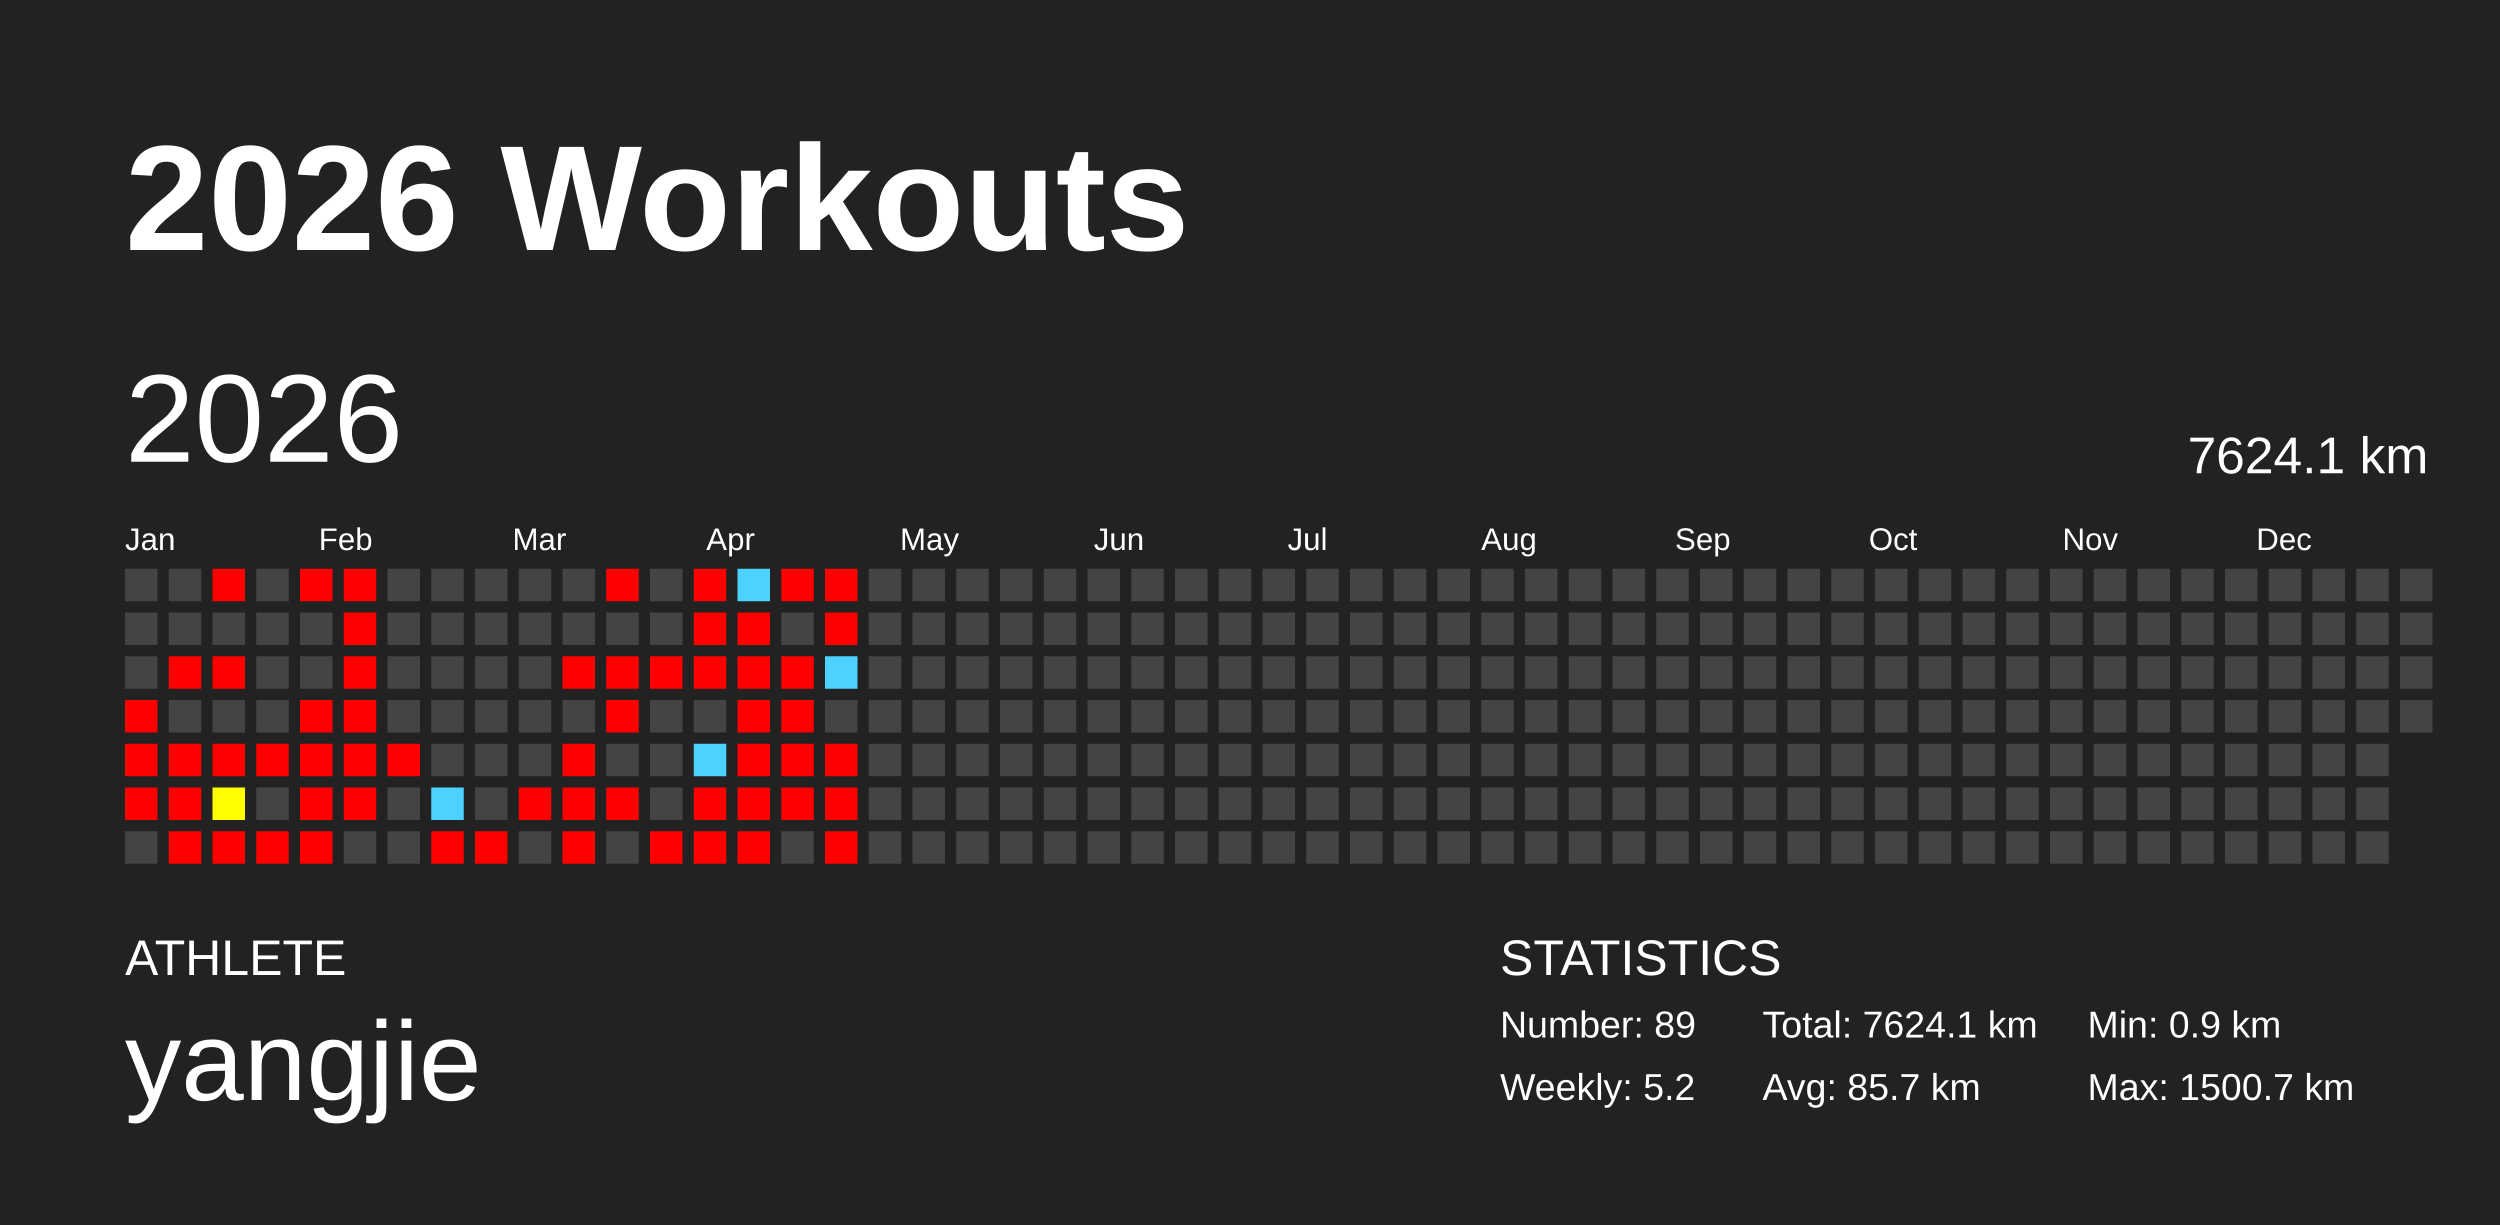
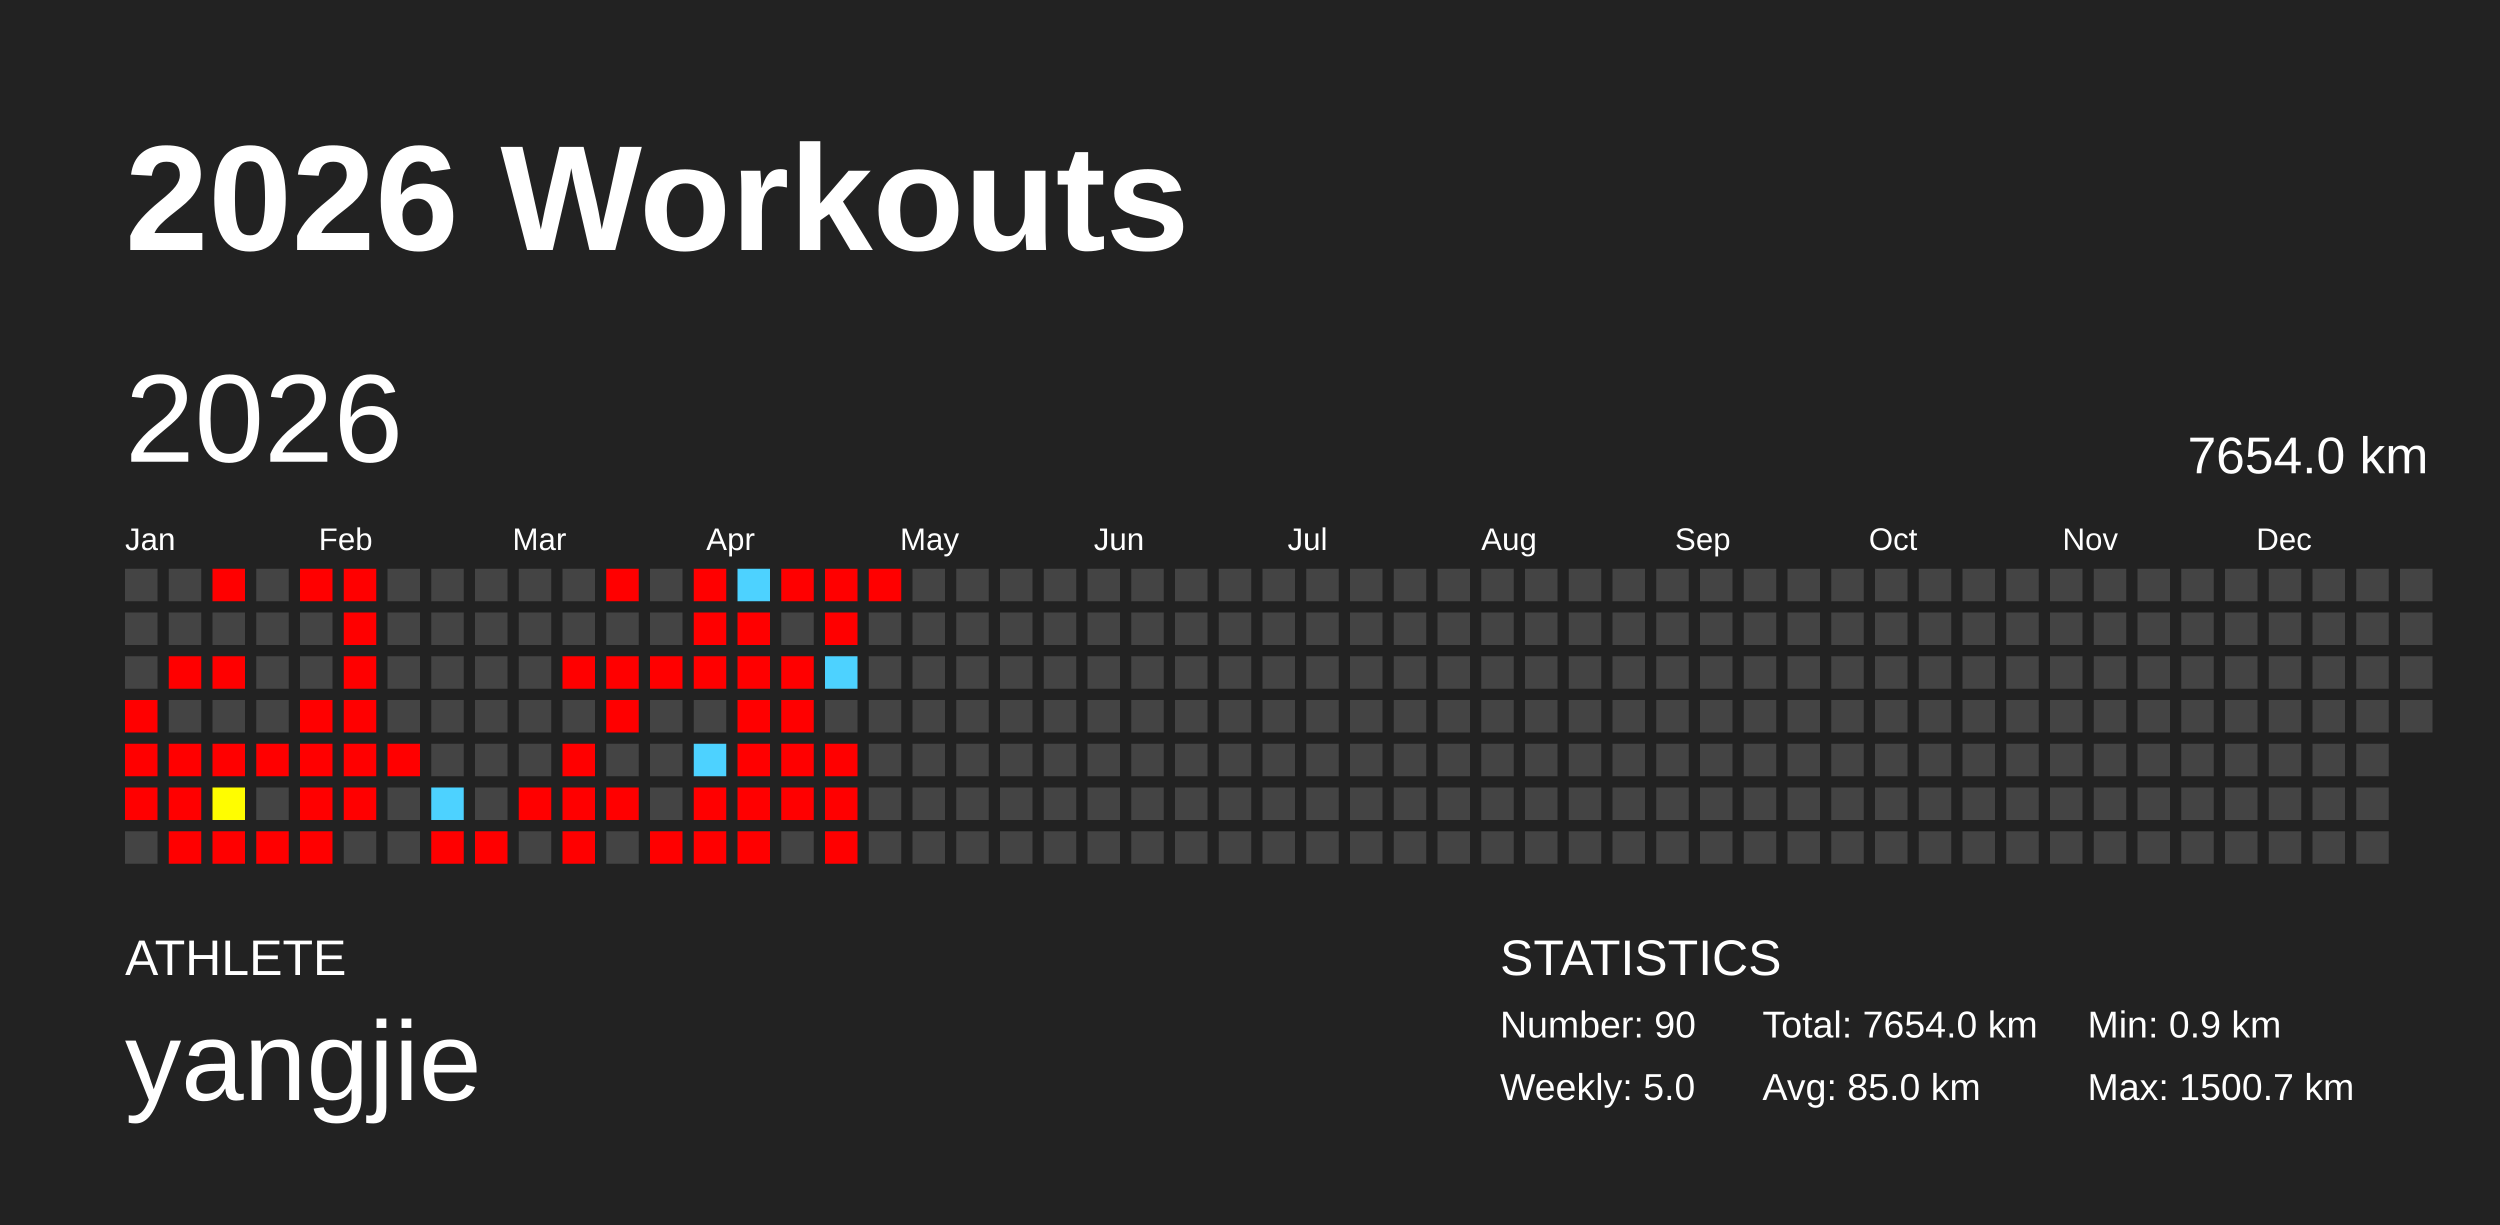
<svg xmlns="http://www.w3.org/2000/svg" baseProfile="full" height="98mm" version="1.1" viewBox="0,0,200,98" width="200mm">
  <defs />
  <rect fill="#222222" height="98" width="200" x="0" y="0" />
  <text fill="#FFFFFF" style="font-size:12px; font-family:Arial; font-weight:bold;" x="10" y="20">2026 Workouts</text>
  <text fill="#FFFFFF" style="font-size:4px; font-family:Arial" x="10" y="78">ATHLETE</text>
  <text fill="#FFFFFF" style="font-size:9px; font-family:Arial" x="10" y="88">yangjie</text>
  <text fill="#FFFFFF" style="font-size:4px; font-family:Arial" x="120" y="78">STATISTICS</text>
-   <text fill="#FFFFFF" style="font-size:3px; font-family:Arial" x="120" y="83">Number: 89</text>
-   <text fill="#FFFFFF" style="font-size:3px; font-family:Arial" x="120" y="88">Weekly: 5.2</text>
-   <text fill="#FFFFFF" style="font-size:3px; font-family:Arial" x="141" y="83">Total: 7624.1 km</text>
-   <text fill="#FFFFFF" style="font-size:3px; font-family:Arial" x="141" y="88">Avg: 85.7 km</text>
+   <text fill="#FFFFFF" style="font-size:3px; font-family:Arial" x="120" y="83">Number: 90</text>
+   <text fill="#FFFFFF" style="font-size:3px; font-family:Arial" x="120" y="88">Weekly: 5.0</text>
+   <text fill="#FFFFFF" style="font-size:3px; font-family:Arial" x="141" y="83">Total: 7654.0 km</text>
+   <text fill="#FFFFFF" style="font-size:3px; font-family:Arial" x="141" y="88">Avg: 85.0 km</text>
  <text fill="#FFFFFF" style="font-size:3px; font-family:Arial" x="167" y="83">Min: 0.9 km</text>
  <text fill="#FFFFFF" style="font-size:3px; font-family:Arial" x="167" y="88">Max: 1500.7 km</text>
  <text dominant-baseline="hanging" fill="#FFFFFF" style="font-size:10.0px; font-family:Arial;" x="10" y="30">2026</text>
-   <text dominant-baseline="hanging" fill="#FFFFFF" style="font-size:4.125px; font-family:Arial;" x="175" y="35">7624.1 km</text>
+   <text dominant-baseline="hanging" fill="#FFFFFF" style="font-size:4.125px; font-family:Arial;" x="175" y="35">7654.0 km</text>
  <text fill="#FFFFFF" style="font-size:2.5px; font-family:Arial" x="10.0" y="44">Jan</text>
  <text fill="#FFFFFF" style="font-size:2.5px; font-family:Arial" x="25.5" y="44">Feb</text>
  <text fill="#FFFFFF" style="font-size:2.5px; font-family:Arial" x="41.0" y="44">Mar</text>
  <text fill="#FFFFFF" style="font-size:2.5px; font-family:Arial" x="56.5" y="44">Apr</text>
  <text fill="#FFFFFF" style="font-size:2.5px; font-family:Arial" x="72.0" y="44">May</text>
  <text fill="#FFFFFF" style="font-size:2.5px; font-family:Arial" x="87.5" y="44">Jun</text>
  <text fill="#FFFFFF" style="font-size:2.5px; font-family:Arial" x="103.0" y="44">Jul</text>
  <text fill="#FFFFFF" style="font-size:2.5px; font-family:Arial" x="118.5" y="44">Aug</text>
  <text fill="#FFFFFF" style="font-size:2.5px; font-family:Arial" x="134.0" y="44">Sep</text>
  <text fill="#FFFFFF" style="font-size:2.5px; font-family:Arial" x="149.5" y="44">Oct</text>
  <text fill="#FFFFFF" style="font-size:2.5px; font-family:Arial" x="165.0" y="44">Nov</text>
  <text fill="#FFFFFF" style="font-size:2.5px; font-family:Arial" x="180.5" y="44">Dec</text>
  <rect fill="#444444" height="2.6" width="2.6" x="10.0" y="45.5" />
  <rect fill="#444444" height="2.6" width="2.6" x="10.0" y="49.0" />
  <rect fill="#444444" height="2.6" width="2.6" x="10.0" y="52.5" />
  <rect fill="red" height="2.6" width="2.6" x="10.0" y="56.0" />
  <rect fill="red" height="2.6" width="2.6" x="10.0" y="59.5" />
  <rect fill="red" height="2.6" width="2.6" x="10.0" y="63.0" />
  <rect fill="#444444" height="2.6" width="2.6" x="10.0" y="66.5" />
  <rect fill="#444444" height="2.6" width="2.6" x="13.5" y="45.5" />
  <rect fill="#444444" height="2.6" width="2.6" x="13.5" y="49.0" />
  <rect fill="red" height="2.6" width="2.6" x="13.5" y="52.5" />
  <rect fill="#444444" height="2.6" width="2.6" x="13.5" y="56.0" />
  <rect fill="red" height="2.6" width="2.6" x="13.5" y="59.5" />
  <rect fill="red" height="2.6" width="2.6" x="13.5" y="63.0" />
  <rect fill="red" height="2.6" width="2.6" x="13.5" y="66.5" />
  <rect fill="red" height="2.6" width="2.6" x="17.0" y="45.5" />
  <rect fill="#444444" height="2.6" width="2.6" x="17.0" y="49.0" />
  <rect fill="red" height="2.6" width="2.6" x="17.0" y="52.5" />
  <rect fill="#444444" height="2.6" width="2.6" x="17.0" y="56.0" />
  <rect fill="red" height="2.6" width="2.6" x="17.0" y="59.5" />
  <rect fill="#fffd00" height="2.6" width="2.6" x="17.0" y="63.0" />
  <rect fill="red" height="2.6" width="2.6" x="17.0" y="66.5" />
  <rect fill="#444444" height="2.6" width="2.6" x="20.5" y="45.5" />
  <rect fill="#444444" height="2.6" width="2.6" x="20.5" y="49.0" />
  <rect fill="#444444" height="2.6" width="2.6" x="20.5" y="52.5" />
  <rect fill="#444444" height="2.6" width="2.6" x="20.5" y="56.0" />
  <rect fill="red" height="2.6" width="2.6" x="20.5" y="59.5" />
  <rect fill="#444444" height="2.6" width="2.6" x="20.5" y="63.0" />
  <rect fill="red" height="2.6" width="2.6" x="20.5" y="66.5" />
  <rect fill="red" height="2.6" width="2.6" x="24.0" y="45.5" />
  <rect fill="#444444" height="2.6" width="2.6" x="24.0" y="49.0" />
  <rect fill="#444444" height="2.6" width="2.6" x="24.0" y="52.5" />
  <rect fill="red" height="2.6" width="2.6" x="24.0" y="56.0" />
  <rect fill="red" height="2.6" width="2.6" x="24.0" y="59.5" />
  <rect fill="red" height="2.6" width="2.6" x="24.0" y="63.0" />
  <rect fill="red" height="2.6" width="2.6" x="24.0" y="66.5" />
  <rect fill="red" height="2.6" width="2.6" x="27.5" y="45.5" />
  <rect fill="red" height="2.6" width="2.6" x="27.5" y="49.0" />
  <rect fill="red" height="2.6" width="2.6" x="27.5" y="52.5" />
  <rect fill="red" height="2.6" width="2.6" x="27.5" y="56.0" />
  <rect fill="red" height="2.6" width="2.6" x="27.5" y="59.5" />
  <rect fill="red" height="2.6" width="2.6" x="27.5" y="63.0" />
  <rect fill="#444444" height="2.6" width="2.6" x="27.5" y="66.5" />
  <rect fill="#444444" height="2.6" width="2.6" x="31.0" y="45.5" />
  <rect fill="#444444" height="2.6" width="2.6" x="31.0" y="49.0" />
  <rect fill="#444444" height="2.6" width="2.6" x="31.0" y="52.5" />
  <rect fill="#444444" height="2.6" width="2.6" x="31.0" y="56.0" />
  <rect fill="red" height="2.6" width="2.6" x="31.0" y="59.5" />
  <rect fill="#444444" height="2.6" width="2.6" x="31.0" y="63.0" />
  <rect fill="#444444" height="2.6" width="2.6" x="31.0" y="66.5" />
  <rect fill="#444444" height="2.6" width="2.6" x="34.5" y="45.5" />
  <rect fill="#444444" height="2.6" width="2.6" x="34.5" y="49.0" />
  <rect fill="#444444" height="2.6" width="2.6" x="34.5" y="52.5" />
  <rect fill="#444444" height="2.6" width="2.6" x="34.5" y="56.0" />
  <rect fill="#444444" height="2.6" width="2.6" x="34.5" y="59.5" />
  <rect fill="#4dd2ff" height="2.6" width="2.6" x="34.5" y="63.0" />
  <rect fill="red" height="2.6" width="2.6" x="34.5" y="66.5" />
  <rect fill="#444444" height="2.6" width="2.6" x="38.0" y="45.5" />
  <rect fill="#444444" height="2.6" width="2.6" x="38.0" y="49.0" />
  <rect fill="#444444" height="2.6" width="2.6" x="38.0" y="52.5" />
  <rect fill="#444444" height="2.6" width="2.6" x="38.0" y="56.0" />
  <rect fill="#444444" height="2.6" width="2.6" x="38.0" y="59.5" />
  <rect fill="#444444" height="2.6" width="2.6" x="38.0" y="63.0" />
  <rect fill="red" height="2.6" width="2.6" x="38.0" y="66.5" />
  <rect fill="#444444" height="2.6" width="2.6" x="41.5" y="45.5" />
  <rect fill="#444444" height="2.6" width="2.6" x="41.5" y="49.0" />
  <rect fill="#444444" height="2.6" width="2.6" x="41.5" y="52.5" />
  <rect fill="#444444" height="2.6" width="2.6" x="41.5" y="56.0" />
  <rect fill="#444444" height="2.6" width="2.6" x="41.5" y="59.5" />
  <rect fill="red" height="2.6" width="2.6" x="41.5" y="63.0" />
  <rect fill="#444444" height="2.6" width="2.6" x="41.5" y="66.5" />
  <rect fill="#444444" height="2.6" width="2.6" x="45.0" y="45.5" />
  <rect fill="#444444" height="2.6" width="2.6" x="45.0" y="49.0" />
  <rect fill="red" height="2.6" width="2.6" x="45.0" y="52.5" />
  <rect fill="#444444" height="2.6" width="2.6" x="45.0" y="56.0" />
  <rect fill="red" height="2.6" width="2.6" x="45.0" y="59.5" />
  <rect fill="red" height="2.6" width="2.6" x="45.0" y="63.0" />
  <rect fill="red" height="2.6" width="2.6" x="45.0" y="66.5" />
  <rect fill="red" height="2.6" width="2.6" x="48.5" y="45.5" />
  <rect fill="#444444" height="2.6" width="2.6" x="48.5" y="49.0" />
  <rect fill="red" height="2.6" width="2.6" x="48.5" y="52.5" />
  <rect fill="red" height="2.6" width="2.6" x="48.5" y="56.0" />
  <rect fill="#444444" height="2.6" width="2.6" x="48.5" y="59.5" />
  <rect fill="red" height="2.6" width="2.6" x="48.5" y="63.0" />
  <rect fill="#444444" height="2.6" width="2.6" x="48.5" y="66.5" />
  <rect fill="#444444" height="2.6" width="2.6" x="52.0" y="45.5" />
  <rect fill="#444444" height="2.6" width="2.6" x="52.0" y="49.0" />
  <rect fill="red" height="2.6" width="2.6" x="52.0" y="52.5" />
  <rect fill="#444444" height="2.6" width="2.6" x="52.0" y="56.0" />
  <rect fill="#444444" height="2.6" width="2.6" x="52.0" y="59.5" />
  <rect fill="#444444" height="2.6" width="2.6" x="52.0" y="63.0" />
  <rect fill="red" height="2.6" width="2.6" x="52.0" y="66.5" />
  <rect fill="red" height="2.6" width="2.6" x="55.5" y="45.5" />
  <rect fill="red" height="2.6" width="2.6" x="55.5" y="49.0" />
  <rect fill="red" height="2.6" width="2.6" x="55.5" y="52.5" />
  <rect fill="#444444" height="2.6" width="2.6" x="55.5" y="56.0" />
  <rect fill="#4dd2ff" height="2.6" width="2.6" x="55.5" y="59.5" />
  <rect fill="red" height="2.6" width="2.6" x="55.5" y="63.0" />
  <rect fill="red" height="2.6" width="2.6" x="55.5" y="66.5" />
  <rect fill="#4dd2ff" height="2.6" width="2.6" x="59.0" y="45.5" />
  <rect fill="red" height="2.6" width="2.6" x="59.0" y="49.0" />
  <rect fill="red" height="2.6" width="2.6" x="59.0" y="52.5" />
  <rect fill="red" height="2.6" width="2.6" x="59.0" y="56.0" />
  <rect fill="red" height="2.6" width="2.6" x="59.0" y="59.5" />
  <rect fill="red" height="2.6" width="2.6" x="59.0" y="63.0" />
  <rect fill="red" height="2.6" width="2.6" x="59.0" y="66.5" />
  <rect fill="red" height="2.6" width="2.6" x="62.5" y="45.5" />
  <rect fill="#444444" height="2.6" width="2.6" x="62.5" y="49.0" />
  <rect fill="red" height="2.6" width="2.6" x="62.5" y="52.5" />
  <rect fill="red" height="2.6" width="2.6" x="62.5" y="56.0" />
  <rect fill="red" height="2.6" width="2.6" x="62.5" y="59.5" />
  <rect fill="red" height="2.6" width="2.6" x="62.5" y="63.0" />
  <rect fill="#444444" height="2.6" width="2.6" x="62.5" y="66.5" />
  <rect fill="red" height="2.6" width="2.6" x="66.0" y="45.5" />
  <rect fill="red" height="2.6" width="2.6" x="66.0" y="49.0" />
  <rect fill="#4dd2ff" height="2.6" width="2.6" x="66.0" y="52.5" />
  <rect fill="#444444" height="2.6" width="2.6" x="66.0" y="56.0" />
  <rect fill="red" height="2.6" width="2.6" x="66.0" y="59.5" />
  <rect fill="red" height="2.6" width="2.6" x="66.0" y="63.0" />
  <rect fill="red" height="2.6" width="2.6" x="66.0" y="66.5" />
-   <rect fill="#444444" height="2.6" width="2.6" x="69.5" y="45.5" />
+   <rect fill="red" height="2.6" width="2.6" x="69.5" y="45.5" />
  <rect fill="#444444" height="2.6" width="2.6" x="69.5" y="49.0" />
  <rect fill="#444444" height="2.6" width="2.6" x="69.5" y="52.5" />
  <rect fill="#444444" height="2.6" width="2.6" x="69.5" y="56.0" />
  <rect fill="#444444" height="2.6" width="2.6" x="69.5" y="59.5" />
  <rect fill="#444444" height="2.6" width="2.6" x="69.5" y="63.0" />
  <rect fill="#444444" height="2.6" width="2.6" x="69.5" y="66.5" />
  <rect fill="#444444" height="2.6" width="2.6" x="73.0" y="45.5" />
  <rect fill="#444444" height="2.6" width="2.6" x="73.0" y="49.0" />
  <rect fill="#444444" height="2.6" width="2.6" x="73.0" y="52.5" />
  <rect fill="#444444" height="2.6" width="2.6" x="73.0" y="56.0" />
  <rect fill="#444444" height="2.6" width="2.6" x="73.0" y="59.5" />
  <rect fill="#444444" height="2.6" width="2.6" x="73.0" y="63.0" />
  <rect fill="#444444" height="2.6" width="2.6" x="73.0" y="66.5" />
  <rect fill="#444444" height="2.6" width="2.6" x="76.5" y="45.5" />
  <rect fill="#444444" height="2.6" width="2.6" x="76.5" y="49.0" />
  <rect fill="#444444" height="2.6" width="2.6" x="76.5" y="52.5" />
  <rect fill="#444444" height="2.6" width="2.6" x="76.5" y="56.0" />
  <rect fill="#444444" height="2.6" width="2.6" x="76.5" y="59.5" />
  <rect fill="#444444" height="2.6" width="2.6" x="76.5" y="63.0" />
  <rect fill="#444444" height="2.6" width="2.6" x="76.5" y="66.5" />
  <rect fill="#444444" height="2.6" width="2.6" x="80.0" y="45.5" />
  <rect fill="#444444" height="2.6" width="2.6" x="80.0" y="49.0" />
  <rect fill="#444444" height="2.6" width="2.6" x="80.0" y="52.5" />
  <rect fill="#444444" height="2.6" width="2.6" x="80.0" y="56.0" />
  <rect fill="#444444" height="2.6" width="2.6" x="80.0" y="59.5" />
  <rect fill="#444444" height="2.6" width="2.6" x="80.0" y="63.0" />
  <rect fill="#444444" height="2.6" width="2.6" x="80.0" y="66.5" />
  <rect fill="#444444" height="2.6" width="2.6" x="83.5" y="45.5" />
  <rect fill="#444444" height="2.6" width="2.6" x="83.5" y="49.0" />
  <rect fill="#444444" height="2.6" width="2.6" x="83.5" y="52.5" />
  <rect fill="#444444" height="2.6" width="2.6" x="83.5" y="56.0" />
  <rect fill="#444444" height="2.6" width="2.6" x="83.5" y="59.5" />
  <rect fill="#444444" height="2.6" width="2.6" x="83.5" y="63.0" />
  <rect fill="#444444" height="2.6" width="2.6" x="83.5" y="66.5" />
  <rect fill="#444444" height="2.6" width="2.6" x="87.0" y="45.5" />
  <rect fill="#444444" height="2.6" width="2.6" x="87.0" y="49.0" />
  <rect fill="#444444" height="2.6" width="2.6" x="87.0" y="52.5" />
  <rect fill="#444444" height="2.6" width="2.6" x="87.0" y="56.0" />
  <rect fill="#444444" height="2.6" width="2.6" x="87.0" y="59.5" />
  <rect fill="#444444" height="2.6" width="2.6" x="87.0" y="63.0" />
  <rect fill="#444444" height="2.6" width="2.6" x="87.0" y="66.5" />
  <rect fill="#444444" height="2.6" width="2.6" x="90.5" y="45.5" />
  <rect fill="#444444" height="2.6" width="2.6" x="90.5" y="49.0" />
  <rect fill="#444444" height="2.6" width="2.6" x="90.5" y="52.5" />
  <rect fill="#444444" height="2.6" width="2.6" x="90.5" y="56.0" />
  <rect fill="#444444" height="2.6" width="2.6" x="90.5" y="59.5" />
  <rect fill="#444444" height="2.6" width="2.6" x="90.5" y="63.0" />
  <rect fill="#444444" height="2.6" width="2.6" x="90.5" y="66.5" />
  <rect fill="#444444" height="2.6" width="2.6" x="94.0" y="45.5" />
  <rect fill="#444444" height="2.6" width="2.6" x="94.0" y="49.0" />
  <rect fill="#444444" height="2.6" width="2.6" x="94.0" y="52.5" />
  <rect fill="#444444" height="2.6" width="2.6" x="94.0" y="56.0" />
  <rect fill="#444444" height="2.6" width="2.6" x="94.0" y="59.5" />
  <rect fill="#444444" height="2.6" width="2.6" x="94.0" y="63.0" />
  <rect fill="#444444" height="2.6" width="2.6" x="94.0" y="66.5" />
  <rect fill="#444444" height="2.6" width="2.6" x="97.5" y="45.5" />
  <rect fill="#444444" height="2.6" width="2.6" x="97.5" y="49.0" />
  <rect fill="#444444" height="2.6" width="2.6" x="97.5" y="52.5" />
  <rect fill="#444444" height="2.6" width="2.6" x="97.5" y="56.0" />
  <rect fill="#444444" height="2.6" width="2.6" x="97.5" y="59.5" />
  <rect fill="#444444" height="2.6" width="2.6" x="97.5" y="63.0" />
  <rect fill="#444444" height="2.6" width="2.6" x="97.5" y="66.5" />
  <rect fill="#444444" height="2.6" width="2.6" x="101.0" y="45.5" />
  <rect fill="#444444" height="2.6" width="2.6" x="101.0" y="49.0" />
  <rect fill="#444444" height="2.6" width="2.6" x="101.0" y="52.5" />
  <rect fill="#444444" height="2.6" width="2.6" x="101.0" y="56.0" />
  <rect fill="#444444" height="2.6" width="2.6" x="101.0" y="59.5" />
  <rect fill="#444444" height="2.6" width="2.6" x="101.0" y="63.0" />
  <rect fill="#444444" height="2.6" width="2.6" x="101.0" y="66.5" />
  <rect fill="#444444" height="2.6" width="2.6" x="104.5" y="45.5" />
  <rect fill="#444444" height="2.6" width="2.6" x="104.5" y="49.0" />
  <rect fill="#444444" height="2.6" width="2.6" x="104.5" y="52.5" />
  <rect fill="#444444" height="2.6" width="2.6" x="104.5" y="56.0" />
  <rect fill="#444444" height="2.6" width="2.6" x="104.5" y="59.5" />
  <rect fill="#444444" height="2.6" width="2.6" x="104.5" y="63.0" />
  <rect fill="#444444" height="2.6" width="2.6" x="104.5" y="66.5" />
  <rect fill="#444444" height="2.6" width="2.6" x="108.0" y="45.5" />
  <rect fill="#444444" height="2.6" width="2.6" x="108.0" y="49.0" />
  <rect fill="#444444" height="2.6" width="2.6" x="108.0" y="52.5" />
  <rect fill="#444444" height="2.6" width="2.6" x="108.0" y="56.0" />
  <rect fill="#444444" height="2.6" width="2.6" x="108.0" y="59.5" />
  <rect fill="#444444" height="2.6" width="2.6" x="108.0" y="63.0" />
  <rect fill="#444444" height="2.6" width="2.6" x="108.0" y="66.5" />
  <rect fill="#444444" height="2.6" width="2.6" x="111.5" y="45.5" />
  <rect fill="#444444" height="2.6" width="2.6" x="111.5" y="49.0" />
  <rect fill="#444444" height="2.6" width="2.6" x="111.5" y="52.5" />
  <rect fill="#444444" height="2.6" width="2.6" x="111.5" y="56.0" />
  <rect fill="#444444" height="2.6" width="2.6" x="111.5" y="59.5" />
  <rect fill="#444444" height="2.6" width="2.6" x="111.5" y="63.0" />
  <rect fill="#444444" height="2.6" width="2.6" x="111.5" y="66.5" />
  <rect fill="#444444" height="2.6" width="2.6" x="115.0" y="45.5" />
  <rect fill="#444444" height="2.6" width="2.6" x="115.0" y="49.0" />
  <rect fill="#444444" height="2.6" width="2.6" x="115.0" y="52.5" />
  <rect fill="#444444" height="2.6" width="2.6" x="115.0" y="56.0" />
  <rect fill="#444444" height="2.6" width="2.6" x="115.0" y="59.5" />
  <rect fill="#444444" height="2.6" width="2.6" x="115.0" y="63.0" />
  <rect fill="#444444" height="2.6" width="2.6" x="115.0" y="66.5" />
  <rect fill="#444444" height="2.6" width="2.6" x="118.5" y="45.5" />
  <rect fill="#444444" height="2.6" width="2.6" x="118.5" y="49.0" />
  <rect fill="#444444" height="2.6" width="2.6" x="118.5" y="52.5" />
  <rect fill="#444444" height="2.6" width="2.6" x="118.5" y="56.0" />
  <rect fill="#444444" height="2.6" width="2.6" x="118.5" y="59.5" />
  <rect fill="#444444" height="2.6" width="2.6" x="118.5" y="63.0" />
  <rect fill="#444444" height="2.6" width="2.6" x="118.5" y="66.5" />
  <rect fill="#444444" height="2.6" width="2.6" x="122.0" y="45.5" />
  <rect fill="#444444" height="2.6" width="2.6" x="122.0" y="49.0" />
  <rect fill="#444444" height="2.6" width="2.6" x="122.0" y="52.5" />
  <rect fill="#444444" height="2.6" width="2.6" x="122.0" y="56.0" />
  <rect fill="#444444" height="2.6" width="2.6" x="122.0" y="59.5" />
  <rect fill="#444444" height="2.6" width="2.6" x="122.0" y="63.0" />
  <rect fill="#444444" height="2.6" width="2.6" x="122.0" y="66.5" />
  <rect fill="#444444" height="2.6" width="2.6" x="125.5" y="45.5" />
  <rect fill="#444444" height="2.6" width="2.6" x="125.5" y="49.0" />
  <rect fill="#444444" height="2.6" width="2.6" x="125.5" y="52.5" />
  <rect fill="#444444" height="2.6" width="2.6" x="125.5" y="56.0" />
  <rect fill="#444444" height="2.6" width="2.6" x="125.5" y="59.5" />
  <rect fill="#444444" height="2.6" width="2.6" x="125.5" y="63.0" />
  <rect fill="#444444" height="2.6" width="2.6" x="125.5" y="66.5" />
  <rect fill="#444444" height="2.6" width="2.6" x="129.0" y="45.5" />
  <rect fill="#444444" height="2.6" width="2.6" x="129.0" y="49.0" />
  <rect fill="#444444" height="2.6" width="2.6" x="129.0" y="52.5" />
  <rect fill="#444444" height="2.6" width="2.6" x="129.0" y="56.0" />
  <rect fill="#444444" height="2.6" width="2.6" x="129.0" y="59.5" />
  <rect fill="#444444" height="2.6" width="2.6" x="129.0" y="63.0" />
  <rect fill="#444444" height="2.6" width="2.6" x="129.0" y="66.5" />
  <rect fill="#444444" height="2.6" width="2.6" x="132.5" y="45.5" />
  <rect fill="#444444" height="2.6" width="2.6" x="132.5" y="49.0" />
  <rect fill="#444444" height="2.6" width="2.6" x="132.5" y="52.5" />
  <rect fill="#444444" height="2.6" width="2.6" x="132.5" y="56.0" />
  <rect fill="#444444" height="2.6" width="2.6" x="132.5" y="59.5" />
  <rect fill="#444444" height="2.6" width="2.6" x="132.5" y="63.0" />
  <rect fill="#444444" height="2.6" width="2.6" x="132.5" y="66.5" />
  <rect fill="#444444" height="2.6" width="2.6" x="136.0" y="45.5" />
  <rect fill="#444444" height="2.6" width="2.6" x="136.0" y="49.0" />
  <rect fill="#444444" height="2.6" width="2.6" x="136.0" y="52.5" />
  <rect fill="#444444" height="2.6" width="2.6" x="136.0" y="56.0" />
  <rect fill="#444444" height="2.6" width="2.6" x="136.0" y="59.5" />
  <rect fill="#444444" height="2.6" width="2.6" x="136.0" y="63.0" />
  <rect fill="#444444" height="2.6" width="2.6" x="136.0" y="66.5" />
  <rect fill="#444444" height="2.6" width="2.6" x="139.5" y="45.5" />
  <rect fill="#444444" height="2.6" width="2.6" x="139.5" y="49.0" />
  <rect fill="#444444" height="2.6" width="2.6" x="139.5" y="52.5" />
  <rect fill="#444444" height="2.6" width="2.6" x="139.5" y="56.0" />
  <rect fill="#444444" height="2.6" width="2.6" x="139.5" y="59.5" />
  <rect fill="#444444" height="2.6" width="2.6" x="139.5" y="63.0" />
  <rect fill="#444444" height="2.6" width="2.6" x="139.5" y="66.5" />
  <rect fill="#444444" height="2.6" width="2.6" x="143.0" y="45.5" />
  <rect fill="#444444" height="2.6" width="2.6" x="143.0" y="49.0" />
  <rect fill="#444444" height="2.6" width="2.6" x="143.0" y="52.5" />
  <rect fill="#444444" height="2.6" width="2.6" x="143.0" y="56.0" />
  <rect fill="#444444" height="2.6" width="2.6" x="143.0" y="59.5" />
  <rect fill="#444444" height="2.6" width="2.6" x="143.0" y="63.0" />
  <rect fill="#444444" height="2.6" width="2.6" x="143.0" y="66.5" />
  <rect fill="#444444" height="2.6" width="2.6" x="146.5" y="45.5" />
  <rect fill="#444444" height="2.6" width="2.6" x="146.5" y="49.0" />
  <rect fill="#444444" height="2.6" width="2.6" x="146.5" y="52.5" />
  <rect fill="#444444" height="2.6" width="2.6" x="146.5" y="56.0" />
  <rect fill="#444444" height="2.6" width="2.6" x="146.5" y="59.5" />
  <rect fill="#444444" height="2.6" width="2.6" x="146.5" y="63.0" />
  <rect fill="#444444" height="2.6" width="2.6" x="146.5" y="66.5" />
  <rect fill="#444444" height="2.6" width="2.6" x="150.0" y="45.5" />
  <rect fill="#444444" height="2.6" width="2.6" x="150.0" y="49.0" />
  <rect fill="#444444" height="2.6" width="2.6" x="150.0" y="52.5" />
  <rect fill="#444444" height="2.6" width="2.6" x="150.0" y="56.0" />
  <rect fill="#444444" height="2.6" width="2.6" x="150.0" y="59.5" />
  <rect fill="#444444" height="2.6" width="2.6" x="150.0" y="63.0" />
  <rect fill="#444444" height="2.6" width="2.6" x="150.0" y="66.5" />
  <rect fill="#444444" height="2.6" width="2.6" x="153.5" y="45.5" />
  <rect fill="#444444" height="2.6" width="2.6" x="153.5" y="49.0" />
  <rect fill="#444444" height="2.6" width="2.6" x="153.5" y="52.5" />
  <rect fill="#444444" height="2.6" width="2.6" x="153.5" y="56.0" />
  <rect fill="#444444" height="2.6" width="2.6" x="153.5" y="59.5" />
  <rect fill="#444444" height="2.6" width="2.6" x="153.5" y="63.0" />
  <rect fill="#444444" height="2.6" width="2.6" x="153.5" y="66.5" />
  <rect fill="#444444" height="2.6" width="2.6" x="157.0" y="45.5" />
  <rect fill="#444444" height="2.6" width="2.6" x="157.0" y="49.0" />
  <rect fill="#444444" height="2.6" width="2.6" x="157.0" y="52.5" />
  <rect fill="#444444" height="2.6" width="2.6" x="157.0" y="56.0" />
  <rect fill="#444444" height="2.6" width="2.6" x="157.0" y="59.5" />
  <rect fill="#444444" height="2.6" width="2.6" x="157.0" y="63.0" />
  <rect fill="#444444" height="2.6" width="2.6" x="157.0" y="66.5" />
  <rect fill="#444444" height="2.6" width="2.6" x="160.5" y="45.5" />
  <rect fill="#444444" height="2.6" width="2.6" x="160.5" y="49.0" />
  <rect fill="#444444" height="2.6" width="2.6" x="160.5" y="52.5" />
  <rect fill="#444444" height="2.6" width="2.6" x="160.5" y="56.0" />
  <rect fill="#444444" height="2.6" width="2.6" x="160.5" y="59.5" />
  <rect fill="#444444" height="2.6" width="2.6" x="160.5" y="63.0" />
  <rect fill="#444444" height="2.6" width="2.6" x="160.5" y="66.5" />
  <rect fill="#444444" height="2.6" width="2.6" x="164.0" y="45.5" />
  <rect fill="#444444" height="2.6" width="2.6" x="164.0" y="49.0" />
  <rect fill="#444444" height="2.6" width="2.6" x="164.0" y="52.5" />
  <rect fill="#444444" height="2.6" width="2.6" x="164.0" y="56.0" />
  <rect fill="#444444" height="2.6" width="2.6" x="164.0" y="59.5" />
  <rect fill="#444444" height="2.6" width="2.6" x="164.0" y="63.0" />
  <rect fill="#444444" height="2.6" width="2.6" x="164.0" y="66.5" />
  <rect fill="#444444" height="2.6" width="2.6" x="167.5" y="45.5" />
  <rect fill="#444444" height="2.6" width="2.6" x="167.5" y="49.0" />
  <rect fill="#444444" height="2.6" width="2.6" x="167.5" y="52.5" />
  <rect fill="#444444" height="2.6" width="2.6" x="167.5" y="56.0" />
  <rect fill="#444444" height="2.6" width="2.6" x="167.5" y="59.5" />
  <rect fill="#444444" height="2.6" width="2.6" x="167.5" y="63.0" />
  <rect fill="#444444" height="2.6" width="2.6" x="167.5" y="66.5" />
  <rect fill="#444444" height="2.6" width="2.6" x="171.0" y="45.5" />
  <rect fill="#444444" height="2.6" width="2.6" x="171.0" y="49.0" />
  <rect fill="#444444" height="2.6" width="2.6" x="171.0" y="52.5" />
  <rect fill="#444444" height="2.6" width="2.6" x="171.0" y="56.0" />
  <rect fill="#444444" height="2.6" width="2.6" x="171.0" y="59.5" />
  <rect fill="#444444" height="2.6" width="2.6" x="171.0" y="63.0" />
  <rect fill="#444444" height="2.6" width="2.6" x="171.0" y="66.5" />
  <rect fill="#444444" height="2.6" width="2.6" x="174.5" y="45.5" />
  <rect fill="#444444" height="2.6" width="2.6" x="174.5" y="49.0" />
  <rect fill="#444444" height="2.6" width="2.6" x="174.5" y="52.5" />
  <rect fill="#444444" height="2.6" width="2.6" x="174.5" y="56.0" />
  <rect fill="#444444" height="2.6" width="2.6" x="174.5" y="59.5" />
  <rect fill="#444444" height="2.6" width="2.6" x="174.5" y="63.0" />
  <rect fill="#444444" height="2.6" width="2.6" x="174.5" y="66.5" />
  <rect fill="#444444" height="2.6" width="2.6" x="178.0" y="45.5" />
  <rect fill="#444444" height="2.6" width="2.6" x="178.0" y="49.0" />
  <rect fill="#444444" height="2.6" width="2.6" x="178.0" y="52.5" />
  <rect fill="#444444" height="2.6" width="2.6" x="178.0" y="56.0" />
  <rect fill="#444444" height="2.6" width="2.6" x="178.0" y="59.5" />
  <rect fill="#444444" height="2.6" width="2.6" x="178.0" y="63.0" />
  <rect fill="#444444" height="2.6" width="2.6" x="178.0" y="66.5" />
  <rect fill="#444444" height="2.6" width="2.6" x="181.5" y="45.5" />
  <rect fill="#444444" height="2.6" width="2.6" x="181.5" y="49.0" />
  <rect fill="#444444" height="2.6" width="2.6" x="181.5" y="52.5" />
  <rect fill="#444444" height="2.6" width="2.6" x="181.5" y="56.0" />
  <rect fill="#444444" height="2.6" width="2.6" x="181.5" y="59.5" />
  <rect fill="#444444" height="2.6" width="2.6" x="181.5" y="63.0" />
  <rect fill="#444444" height="2.6" width="2.6" x="181.5" y="66.5" />
  <rect fill="#444444" height="2.6" width="2.6" x="185.0" y="45.5" />
  <rect fill="#444444" height="2.6" width="2.6" x="185.0" y="49.0" />
  <rect fill="#444444" height="2.6" width="2.6" x="185.0" y="52.5" />
  <rect fill="#444444" height="2.6" width="2.6" x="185.0" y="56.0" />
  <rect fill="#444444" height="2.6" width="2.6" x="185.0" y="59.5" />
  <rect fill="#444444" height="2.6" width="2.6" x="185.0" y="63.0" />
  <rect fill="#444444" height="2.6" width="2.6" x="185.0" y="66.5" />
  <rect fill="#444444" height="2.6" width="2.6" x="188.5" y="45.5" />
  <rect fill="#444444" height="2.6" width="2.6" x="188.5" y="49.0" />
  <rect fill="#444444" height="2.6" width="2.6" x="188.5" y="52.5" />
  <rect fill="#444444" height="2.6" width="2.6" x="188.5" y="56.0" />
  <rect fill="#444444" height="2.6" width="2.6" x="188.5" y="59.5" />
  <rect fill="#444444" height="2.6" width="2.6" x="188.5" y="63.0" />
  <rect fill="#444444" height="2.6" width="2.6" x="188.5" y="66.5" />
  <rect fill="#444444" height="2.6" width="2.6" x="192.0" y="45.5" />
  <rect fill="#444444" height="2.6" width="2.6" x="192.0" y="49.0" />
  <rect fill="#444444" height="2.6" width="2.6" x="192.0" y="52.5" />
  <rect fill="#444444" height="2.6" width="2.6" x="192.0" y="56.0" />
</svg>
